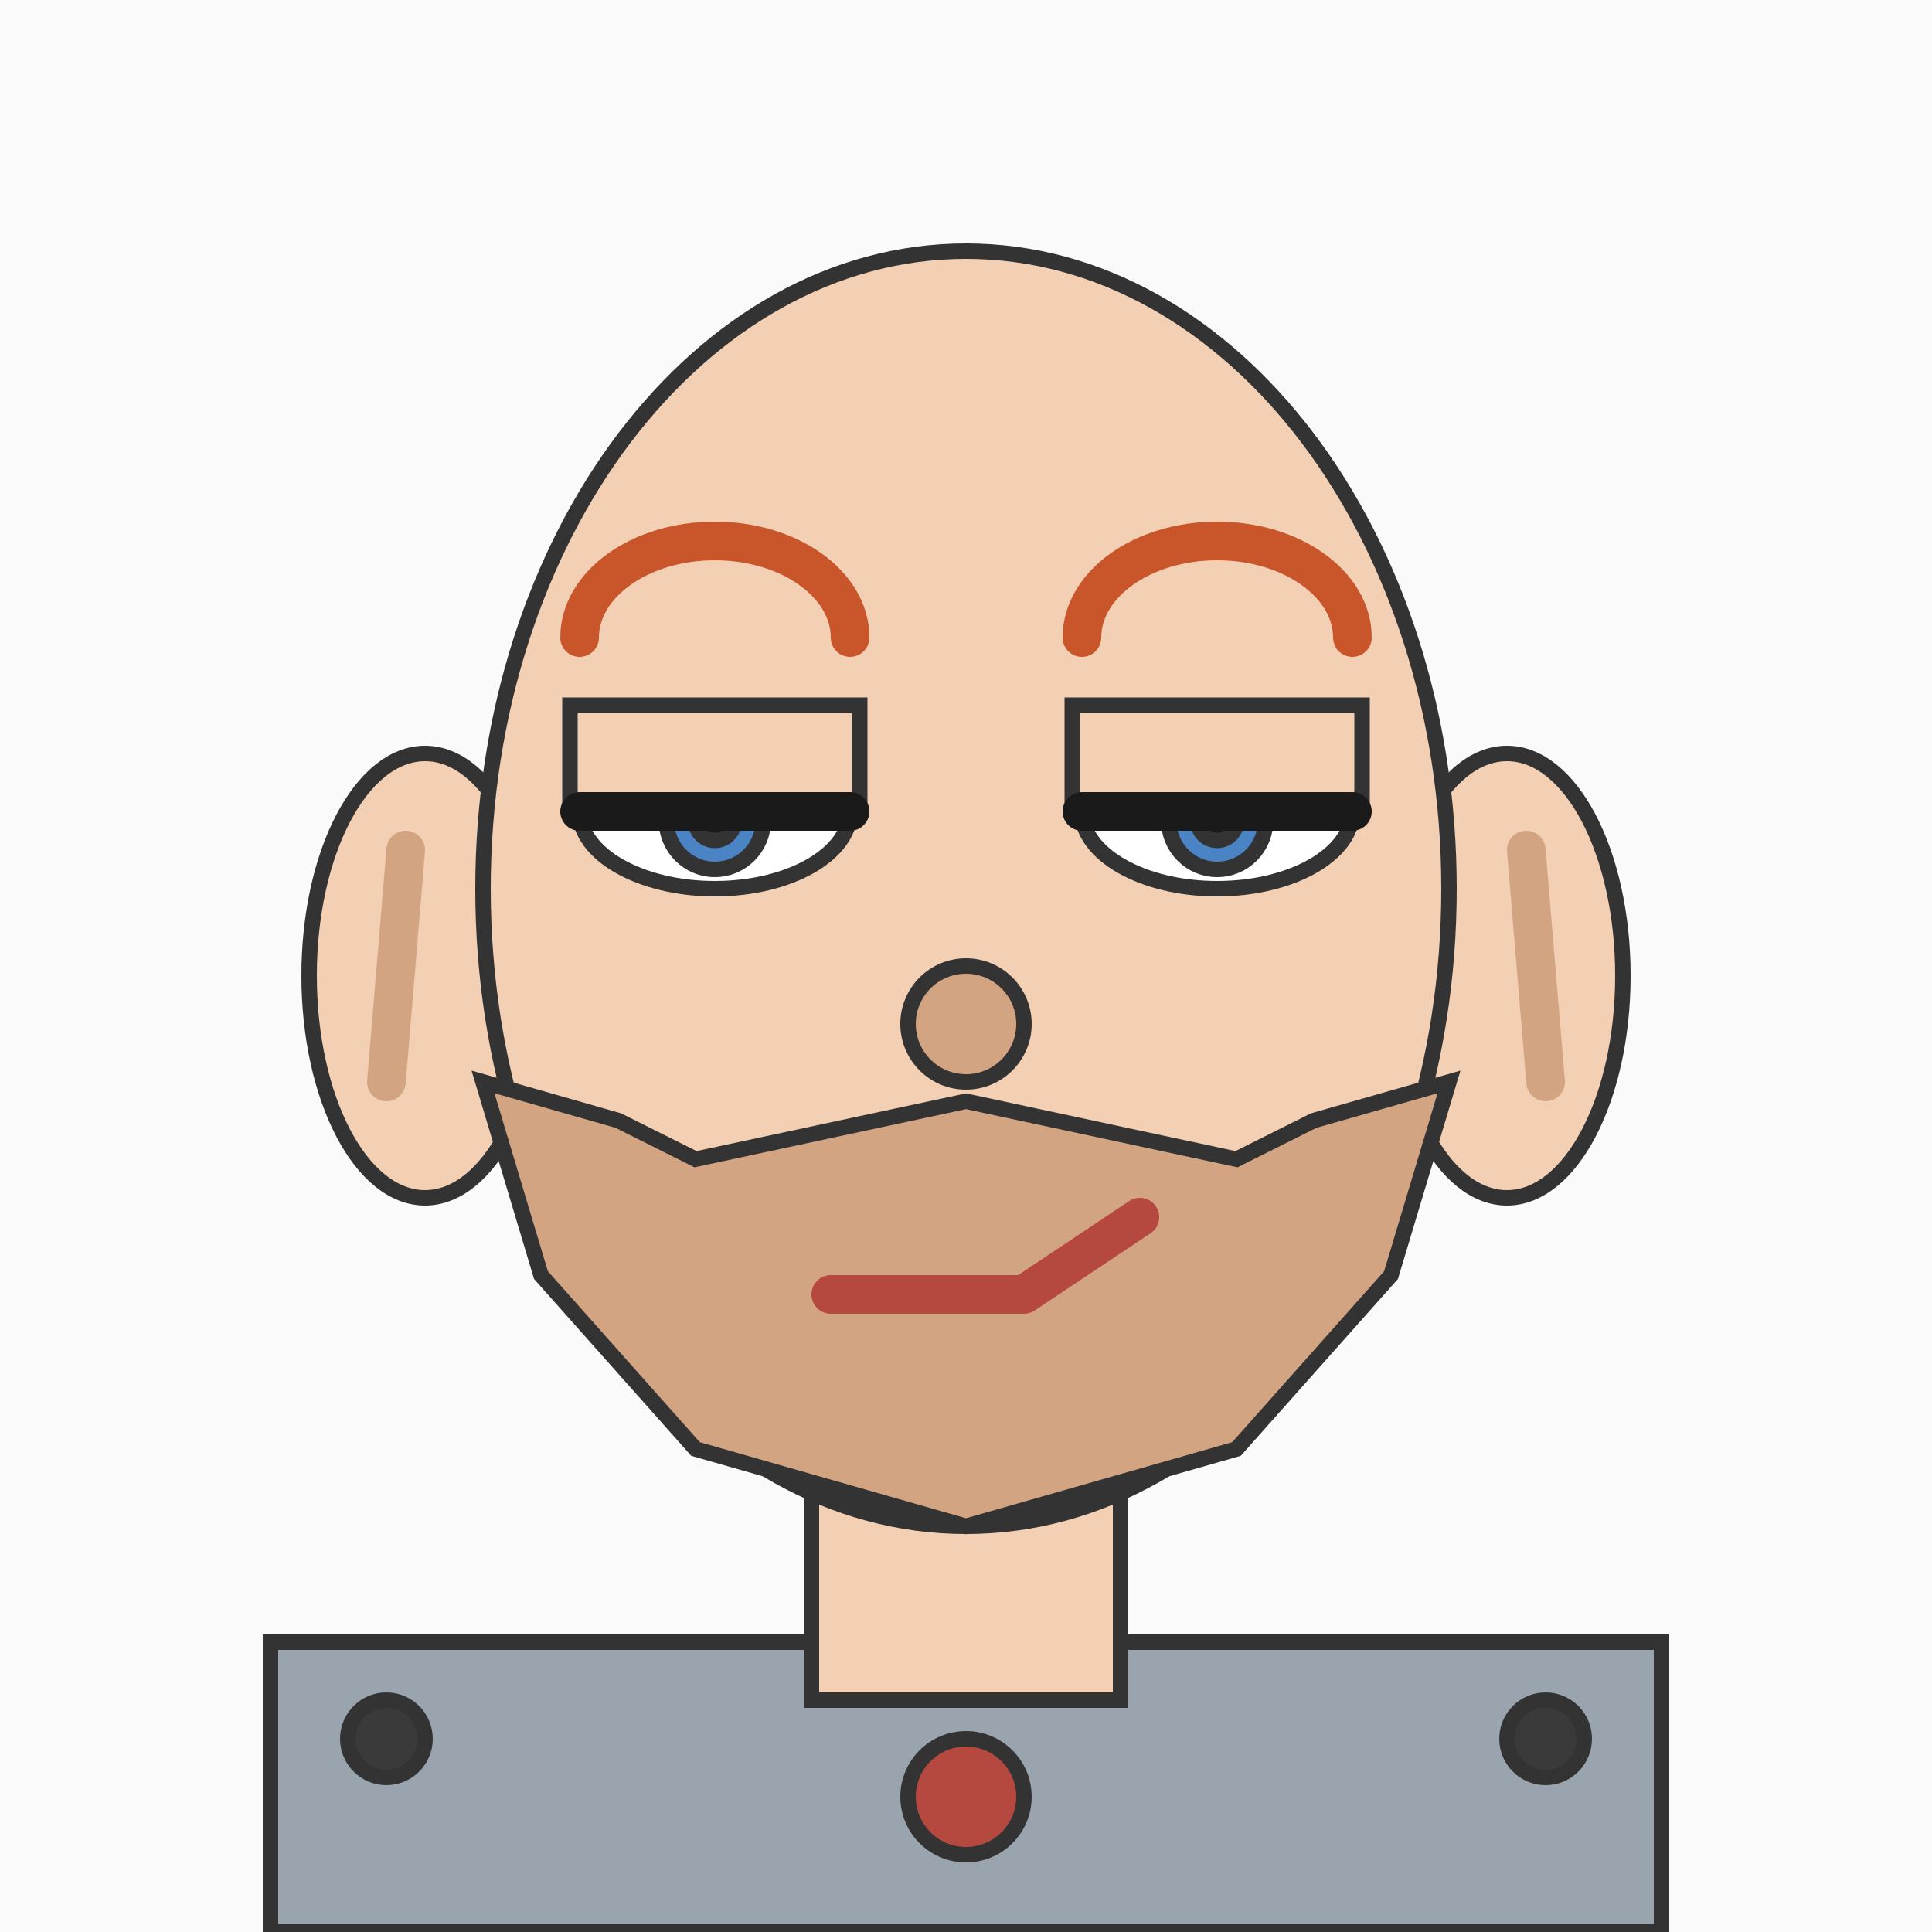
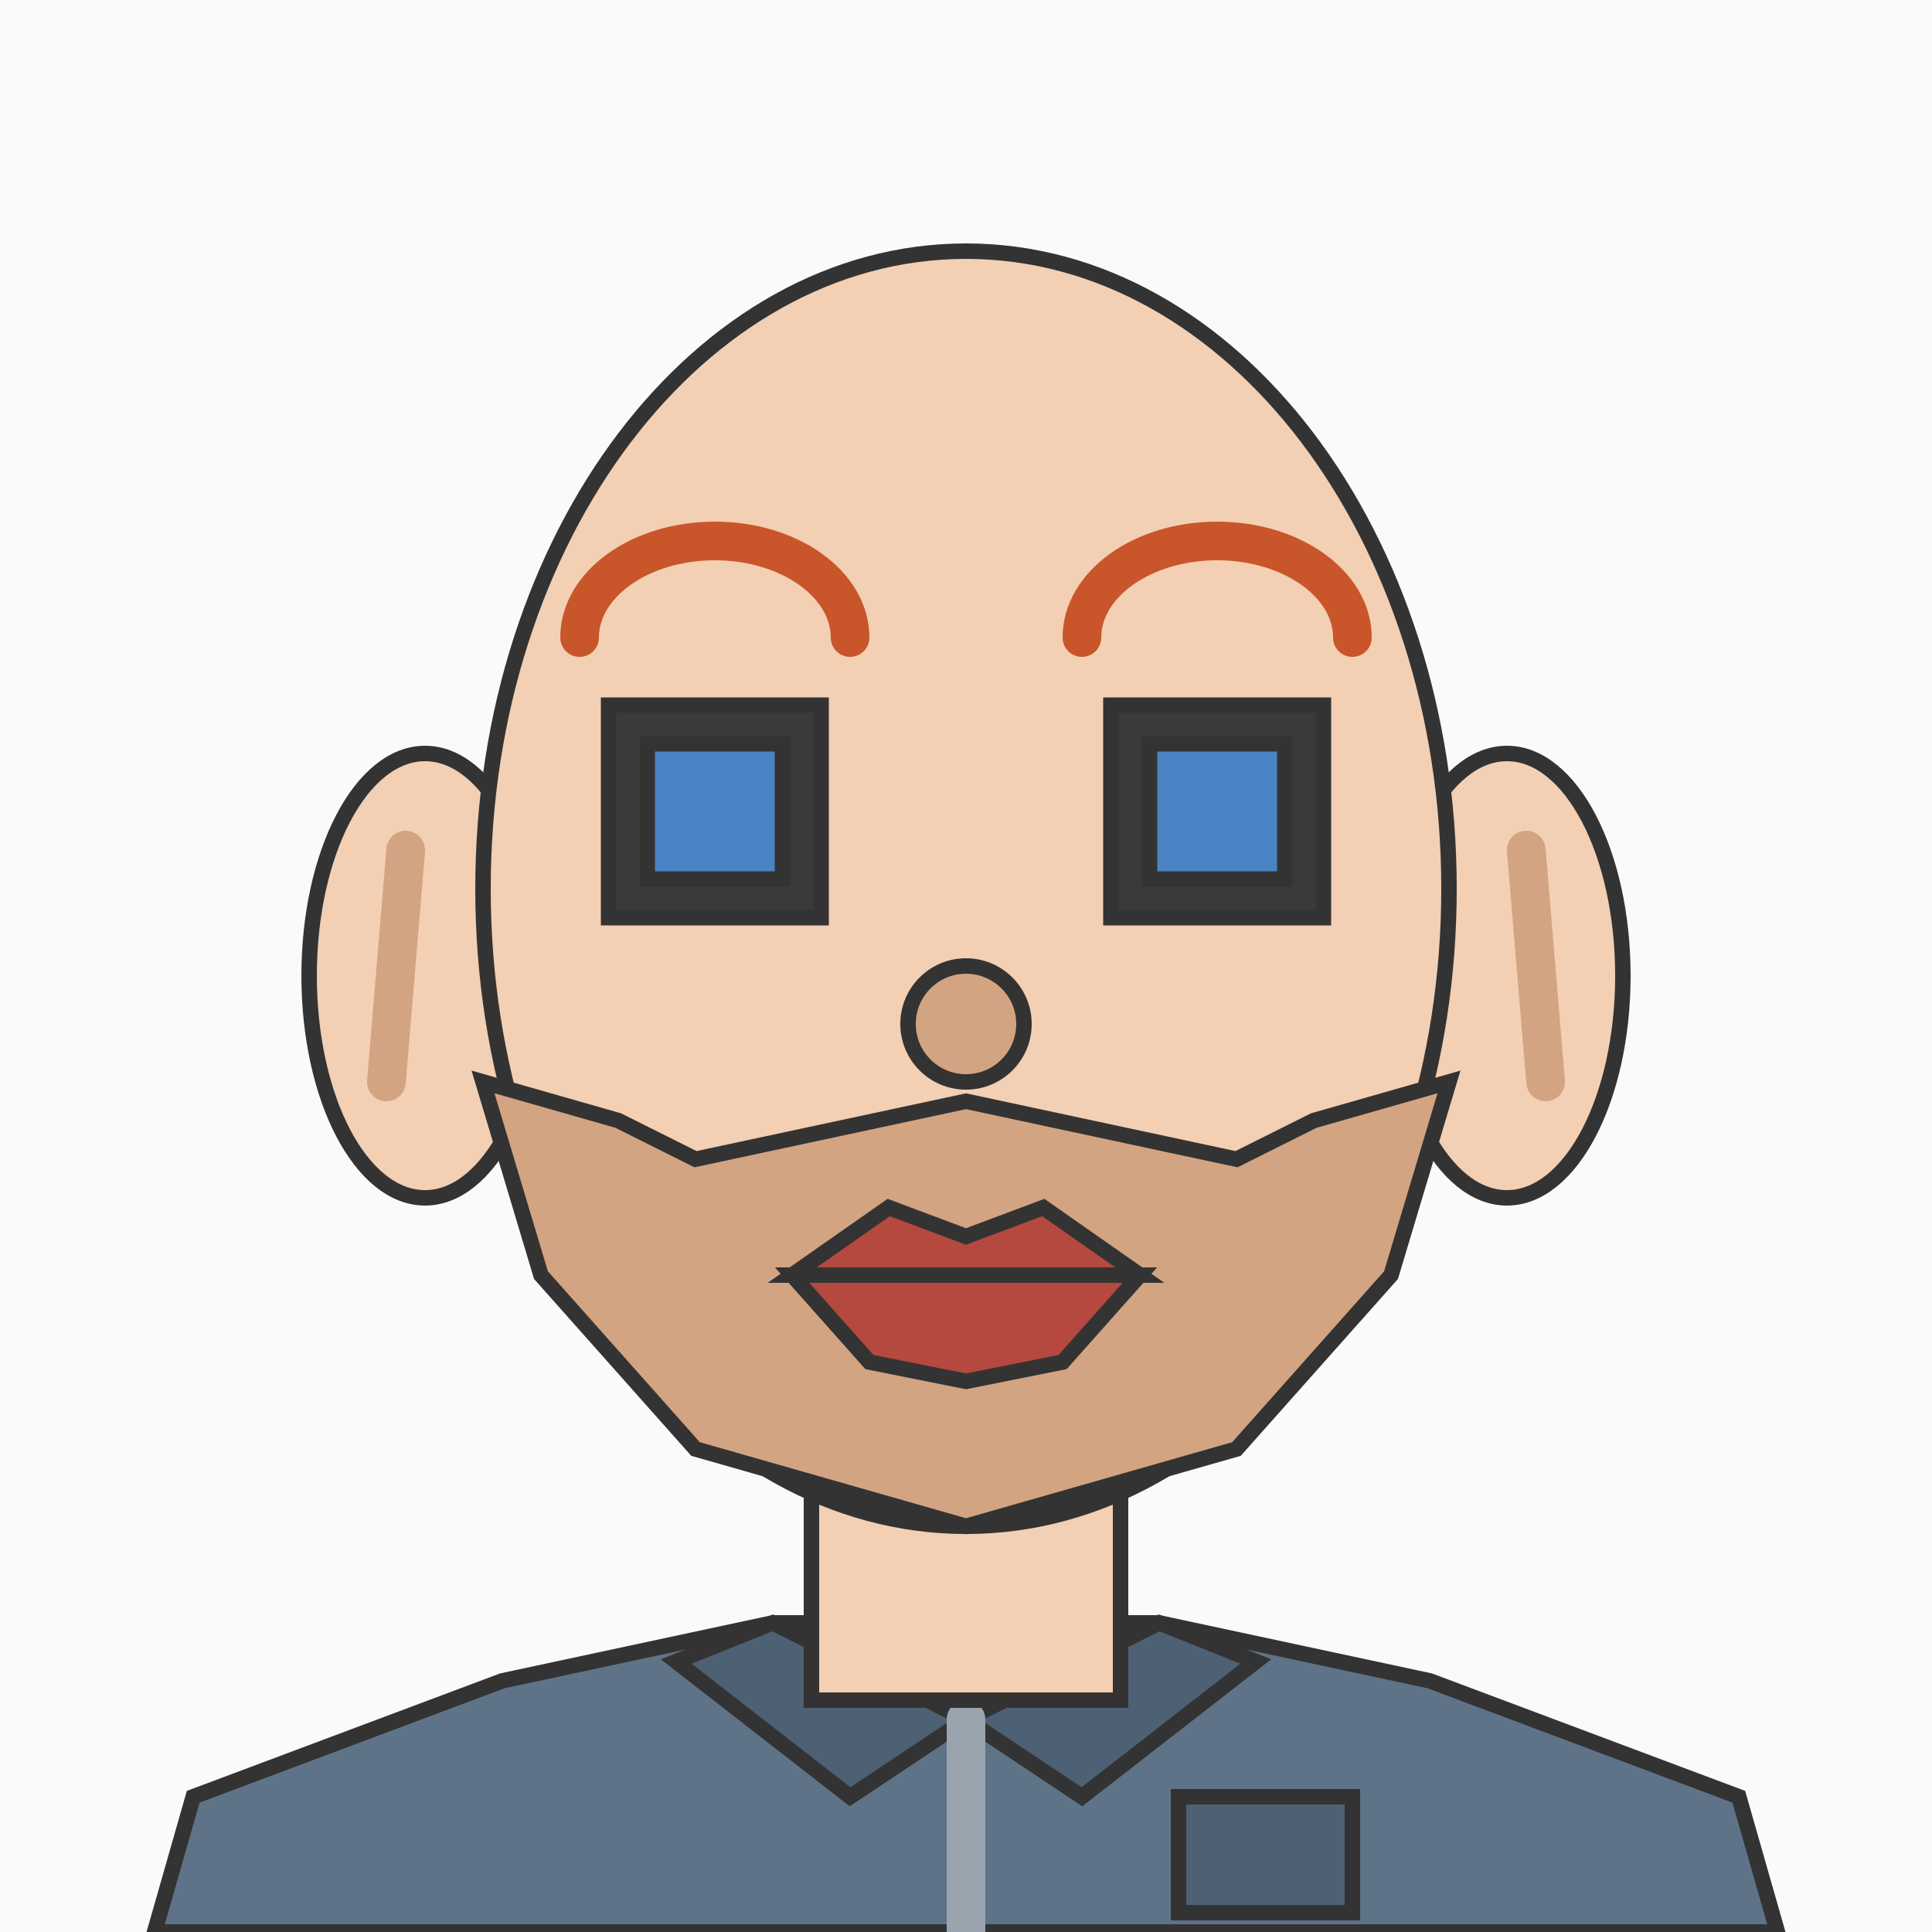
<svg xmlns="http://www.w3.org/2000/svg" viewBox="0 0 100 100" width="200" height="200">
  <rect width="100" height="100" fill="#fafafa" />
-   <rect x="14" y="85" width="72" height="15" fill="#9AA4AE" stroke="#333" stroke-width="0.8" />
-   <ellipse cx="20" cy="90" rx="2" ry="2" fill="#3A3A3A" stroke="#333" stroke-width="0.8" />
-   <ellipse cx="80" cy="90" rx="2" ry="2" fill="#3A3A3A" stroke="#333" stroke-width="0.8" />
-   <ellipse cx="50" cy="93" rx="3" ry="3" fill="#B5483F" stroke="#333" stroke-width="0.8" />
+   <polygon points="8,100 10,93 26,87 40,84 60,84 74,87 90,93 92,100" fill="#5F7388" stroke="#333" stroke-width="0.8" />
+   <polygon points="40,84 50,89 44,93 35,86" fill="#4E6074" stroke="#333" stroke-width="0.8" />
+   <polygon points="60,84 50,89 56,93 65,86" fill="#4E6074" stroke="#333" stroke-width="0.8" />
+   <polyline points="50,89 50,100" fill="none" stroke="#9AA4AE" stroke-width="2" stroke-linecap="round" stroke-linejoin="round" />
+   <rect x="61" y="93" width="9" height="6" fill="#4E6074" stroke="#333" stroke-width="0.8" />
  <rect x="42" y="70" width="16" height="18" fill="#F3CFB3" stroke="#333" stroke-width="0.8" />
  <ellipse cx="22" cy="50.5" rx="6" ry="11.5" fill="#F3CFB3" stroke="#333" stroke-width="0.8" />
  <polyline points="21,44 20,56" fill="none" stroke="#D3A482" stroke-width="2" stroke-linecap="round" stroke-linejoin="round" />
  <ellipse cx="78" cy="50.5" rx="6" ry="11.5" fill="#F3CFB3" stroke="#333" stroke-width="0.8" />
  <polyline points="79,44 80,56" fill="none" stroke="#D3A482" stroke-width="2" stroke-linecap="round" stroke-linejoin="round" />
  <ellipse cx="50" cy="46" rx="25" ry="33" fill="#F3CFB3" stroke="#333" stroke-width="0.8" />
  <polygon points="75,56 72,66 64,75 50,79 36,75 28,66 25,56 32,58 36,60 50,57 64,60 68,58" fill="#D3A482" stroke="#333" stroke-width="0.8" />
-   <polyline points="43,67 53,67 59,63" fill="none" stroke="#B5483F" stroke-width="2" stroke-linecap="round" stroke-linejoin="round" />
+   <polygon points="41,66 46,62.5 50,64 54,62.5 59,66" fill="#B5483F" stroke="#333" stroke-width="0.8" />
+   <polygon points="41,66 59,66 55,70.5 50,71.5 45,70.5" fill="#B5483F" stroke="#333" stroke-width="0.8" />
  <ellipse cx="50" cy="53" rx="3" ry="3" fill="#D3A482" stroke="#333" stroke-width="0.8" />
-   <ellipse cx="37" cy="42" rx="7" ry="4" fill="#FFFFFF" stroke="#333" stroke-width="0.8" />
-   <ellipse cx="37" cy="42.5" rx="2.5" ry="2.5" fill="#4A84C4" stroke="#333" stroke-width="0.8" />
-   <ellipse cx="37" cy="42.5" rx="1" ry="1" fill="#1A1A1A" stroke="#333" stroke-width="0.8" />
-   <rect x="29.5" y="36.5" width="15" height="5.5" fill="#F3CFB3" stroke="#333" stroke-width="0.8" />
-   <polyline points="30,42 44,42" fill="none" stroke="#1A1A1A" stroke-width="2" stroke-linecap="round" stroke-linejoin="round" />
-   <ellipse cx="63" cy="42" rx="7" ry="4" fill="#FFFFFF" stroke="#333" stroke-width="0.8" />
-   <ellipse cx="63" cy="42.5" rx="2.5" ry="2.5" fill="#4A84C4" stroke="#333" stroke-width="0.8" />
-   <ellipse cx="63" cy="42.5" rx="1" ry="1" fill="#1A1A1A" stroke="#333" stroke-width="0.8" />
-   <rect x="55.5" y="36.5" width="15" height="5.5" fill="#F3CFB3" stroke="#333" stroke-width="0.8" />
-   <polyline points="70,42 56,42" fill="none" stroke="#1A1A1A" stroke-width="2" stroke-linecap="round" stroke-linejoin="round" />
+   <rect x="31.5" y="36.5" width="11" height="11" fill="#3A3A3A" stroke="#333" stroke-width="0.8" />
+   <rect x="33.5" y="38.5" width="7" height="7" fill="#4A84C4" stroke="#333" stroke-width="0.8" />
+   <rect x="57.5" y="36.5" width="11" height="11" fill="#3A3A3A" stroke="#333" stroke-width="0.8" />
+   <rect x="59.5" y="38.5" width="7" height="7" fill="#4A84C4" stroke="#333" stroke-width="0.8" />
  <path d="M30 33 A7 5 0 0 1 44 33" fill="none" stroke="#C8562A" stroke-width="2" stroke-linecap="round" stroke-linejoin="round" />
  <path d="M56 33 A7 5 0 0 1 70 33" fill="none" stroke="#C8562A" stroke-width="2" stroke-linecap="round" stroke-linejoin="round" />
</svg>
